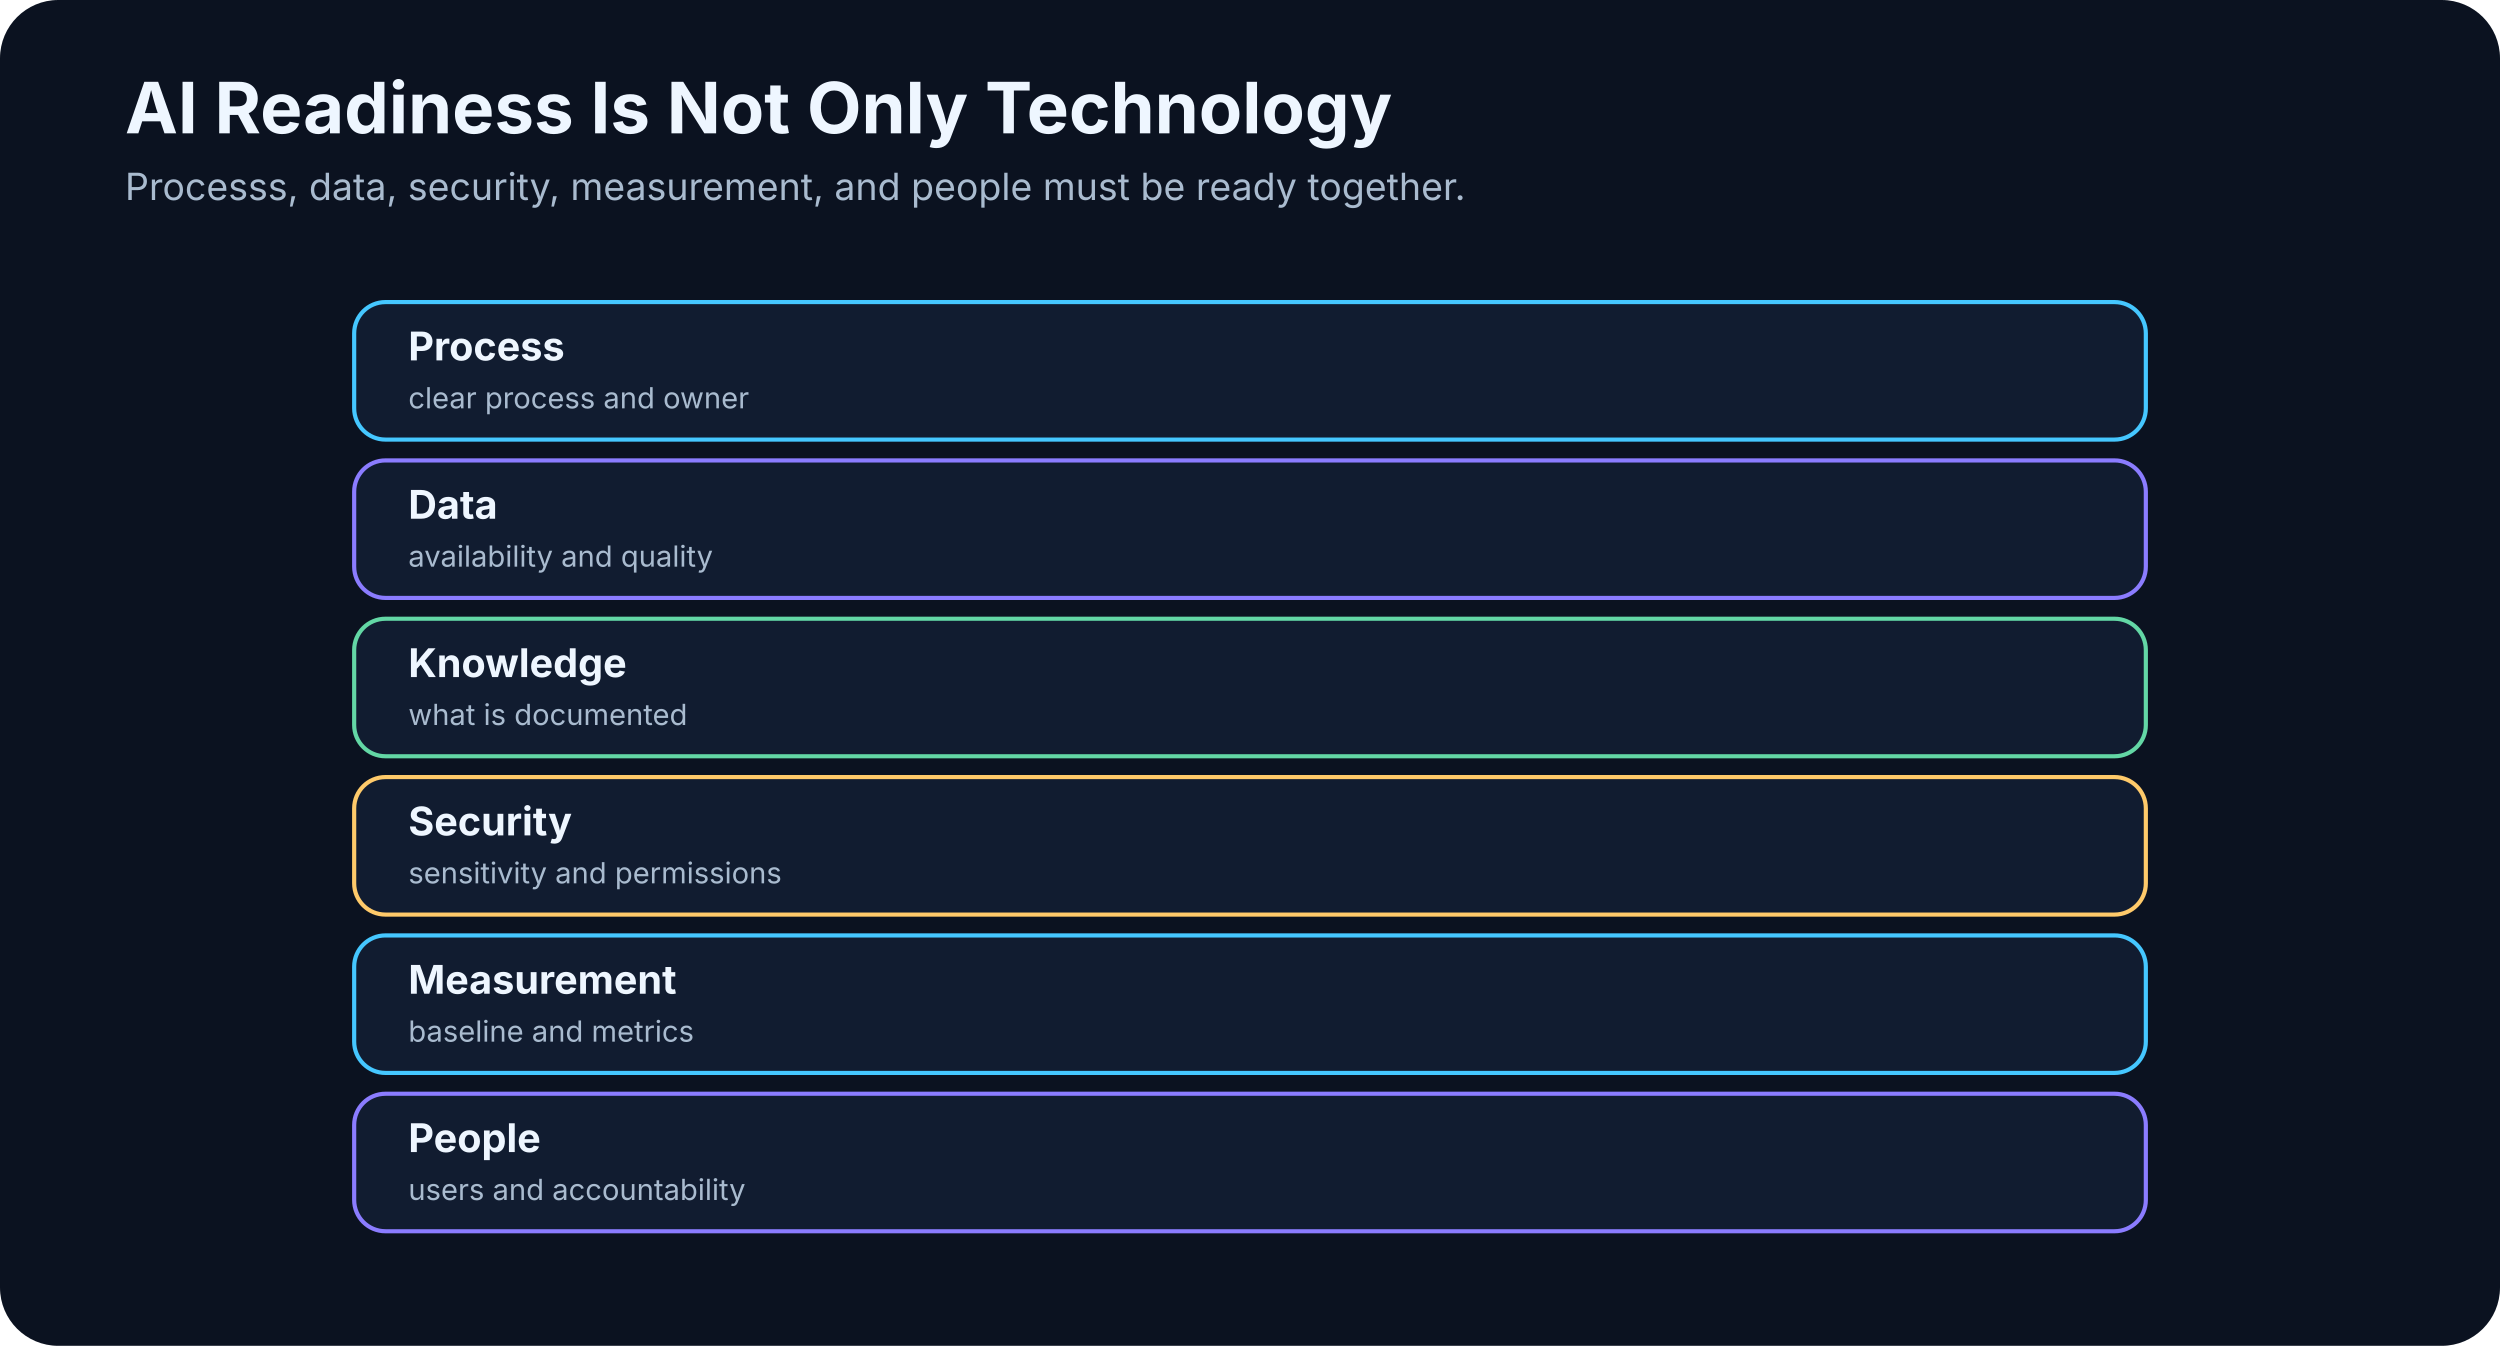
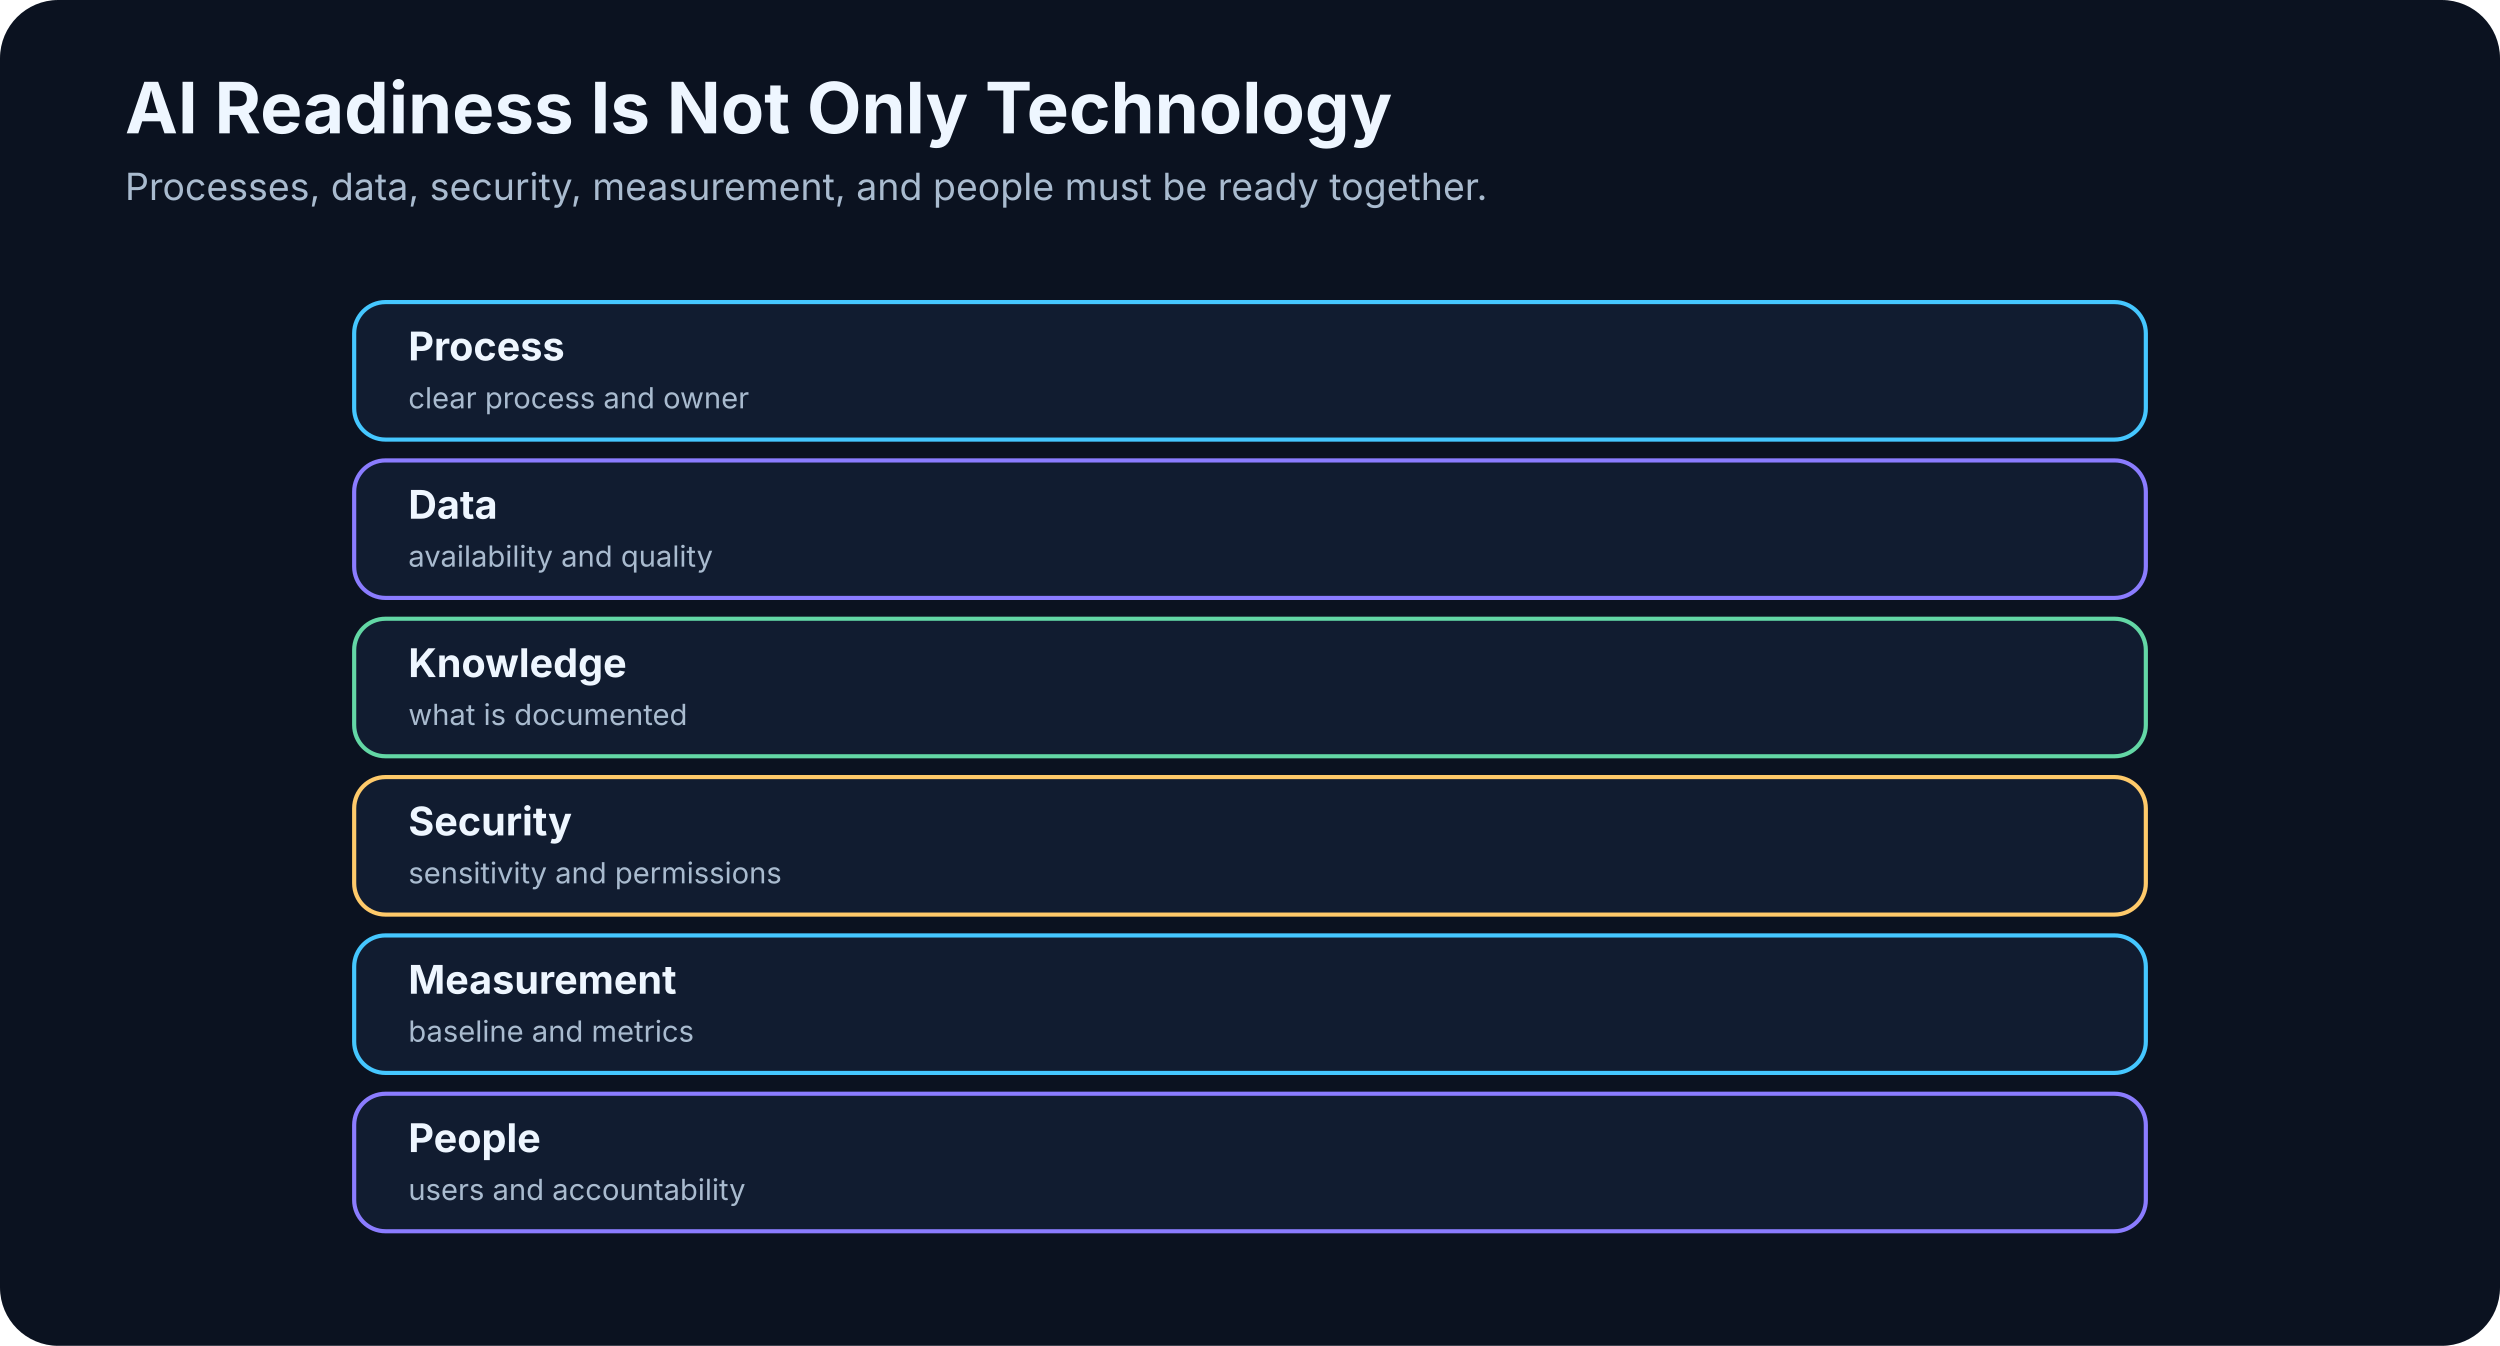
<svg xmlns="http://www.w3.org/2000/svg" width="1200" height="646" viewBox="0 0 1200 646" role="img" aria-labelledby="title desc">
  <defs>
    <marker id="arrow" markerWidth="10" markerHeight="10" refX="8" refY="3" orient="auto">
      <path d="M0,0 L0,6 L9,3 z" fill="#5e7188" />
    </marker>
  </defs>
  <rect width="1200" height="646" rx="28" fill="#0b1220" />
  <text x="60" y="64" font-family="Inter,Segoe UI,Arial,sans-serif" font-size="34" font-weight="700" fill="#eef6ff">AI Readiness Is Not Only Technology</text>
-   <text x="60" y="96" font-family="Inter,Segoe UI,Arial,sans-serif" font-size="18" fill="#a9bbcf">Processs, data, security, measurement, and people must be ready together.</text>
+   <text x="60" y="96" font-family="Inter,Segoe UI,Arial,sans-serif" font-size="18" fill="#a9bbcf">Processes, data, security, measurement, and people must be ready together.</text>
  <rect x="170" y="145" width="860" height="66" rx="15" fill="#111c30" stroke="#45c7ff" stroke-width="2" />
  <text x="196" y="173" text-anchor="start" font-family="Inter,Segoe UI,Arial,sans-serif" font-size="19" font-weight="700" fill="#eef6ff">Process</text>
  <text x="196" y="196" text-anchor="start" font-family="Inter,Segoe UI,Arial,sans-serif" font-size="14" font-weight="400" fill="#a9bbcf">clear process and owner</text>
  <rect x="170" y="221" width="860" height="66" rx="15" fill="#111c30" stroke="#8b7cff" stroke-width="2" />
  <text x="196" y="249" text-anchor="start" font-family="Inter,Segoe UI,Arial,sans-serif" font-size="19" font-weight="700" fill="#eef6ff">Data</text>
  <text x="196" y="272" text-anchor="start" font-family="Inter,Segoe UI,Arial,sans-serif" font-size="14" font-weight="400" fill="#a9bbcf">availability and quality</text>
  <rect x="170" y="297" width="860" height="66" rx="15" fill="#111c30" stroke="#63d7a5" stroke-width="2" />
  <text x="196" y="325" text-anchor="start" font-family="Inter,Segoe UI,Arial,sans-serif" font-size="19" font-weight="700" fill="#eef6ff">Knowledge</text>
  <text x="196" y="348" text-anchor="start" font-family="Inter,Segoe UI,Arial,sans-serif" font-size="14" font-weight="400" fill="#a9bbcf">what is documented</text>
  <rect x="170" y="373" width="860" height="66" rx="15" fill="#111c30" stroke="#ffca6a" stroke-width="2" />
  <text x="196" y="401" text-anchor="start" font-family="Inter,Segoe UI,Arial,sans-serif" font-size="19" font-weight="700" fill="#eef6ff">Security</text>
  <text x="196" y="424" text-anchor="start" font-family="Inter,Segoe UI,Arial,sans-serif" font-size="14" font-weight="400" fill="#a9bbcf">sensitivity and permissions</text>
  <rect x="170" y="449" width="860" height="66" rx="15" fill="#111c30" stroke="#45c7ff" stroke-width="2" />
  <text x="196" y="477" text-anchor="start" font-family="Inter,Segoe UI,Arial,sans-serif" font-size="19" font-weight="700" fill="#eef6ff">Measurement</text>
  <text x="196" y="500" text-anchor="start" font-family="Inter,Segoe UI,Arial,sans-serif" font-size="14" font-weight="400" fill="#a9bbcf">baseline and metrics</text>
  <rect x="170" y="525" width="860" height="66" rx="15" fill="#111c30" stroke="#8b7cff" stroke-width="2" />
  <text x="196" y="553" text-anchor="start" font-family="Inter,Segoe UI,Arial,sans-serif" font-size="19" font-weight="700" fill="#eef6ff">People</text>
  <text x="196" y="576" text-anchor="start" font-family="Inter,Segoe UI,Arial,sans-serif" font-size="14" font-weight="400" fill="#a9bbcf">users and accountability</text>
</svg>
